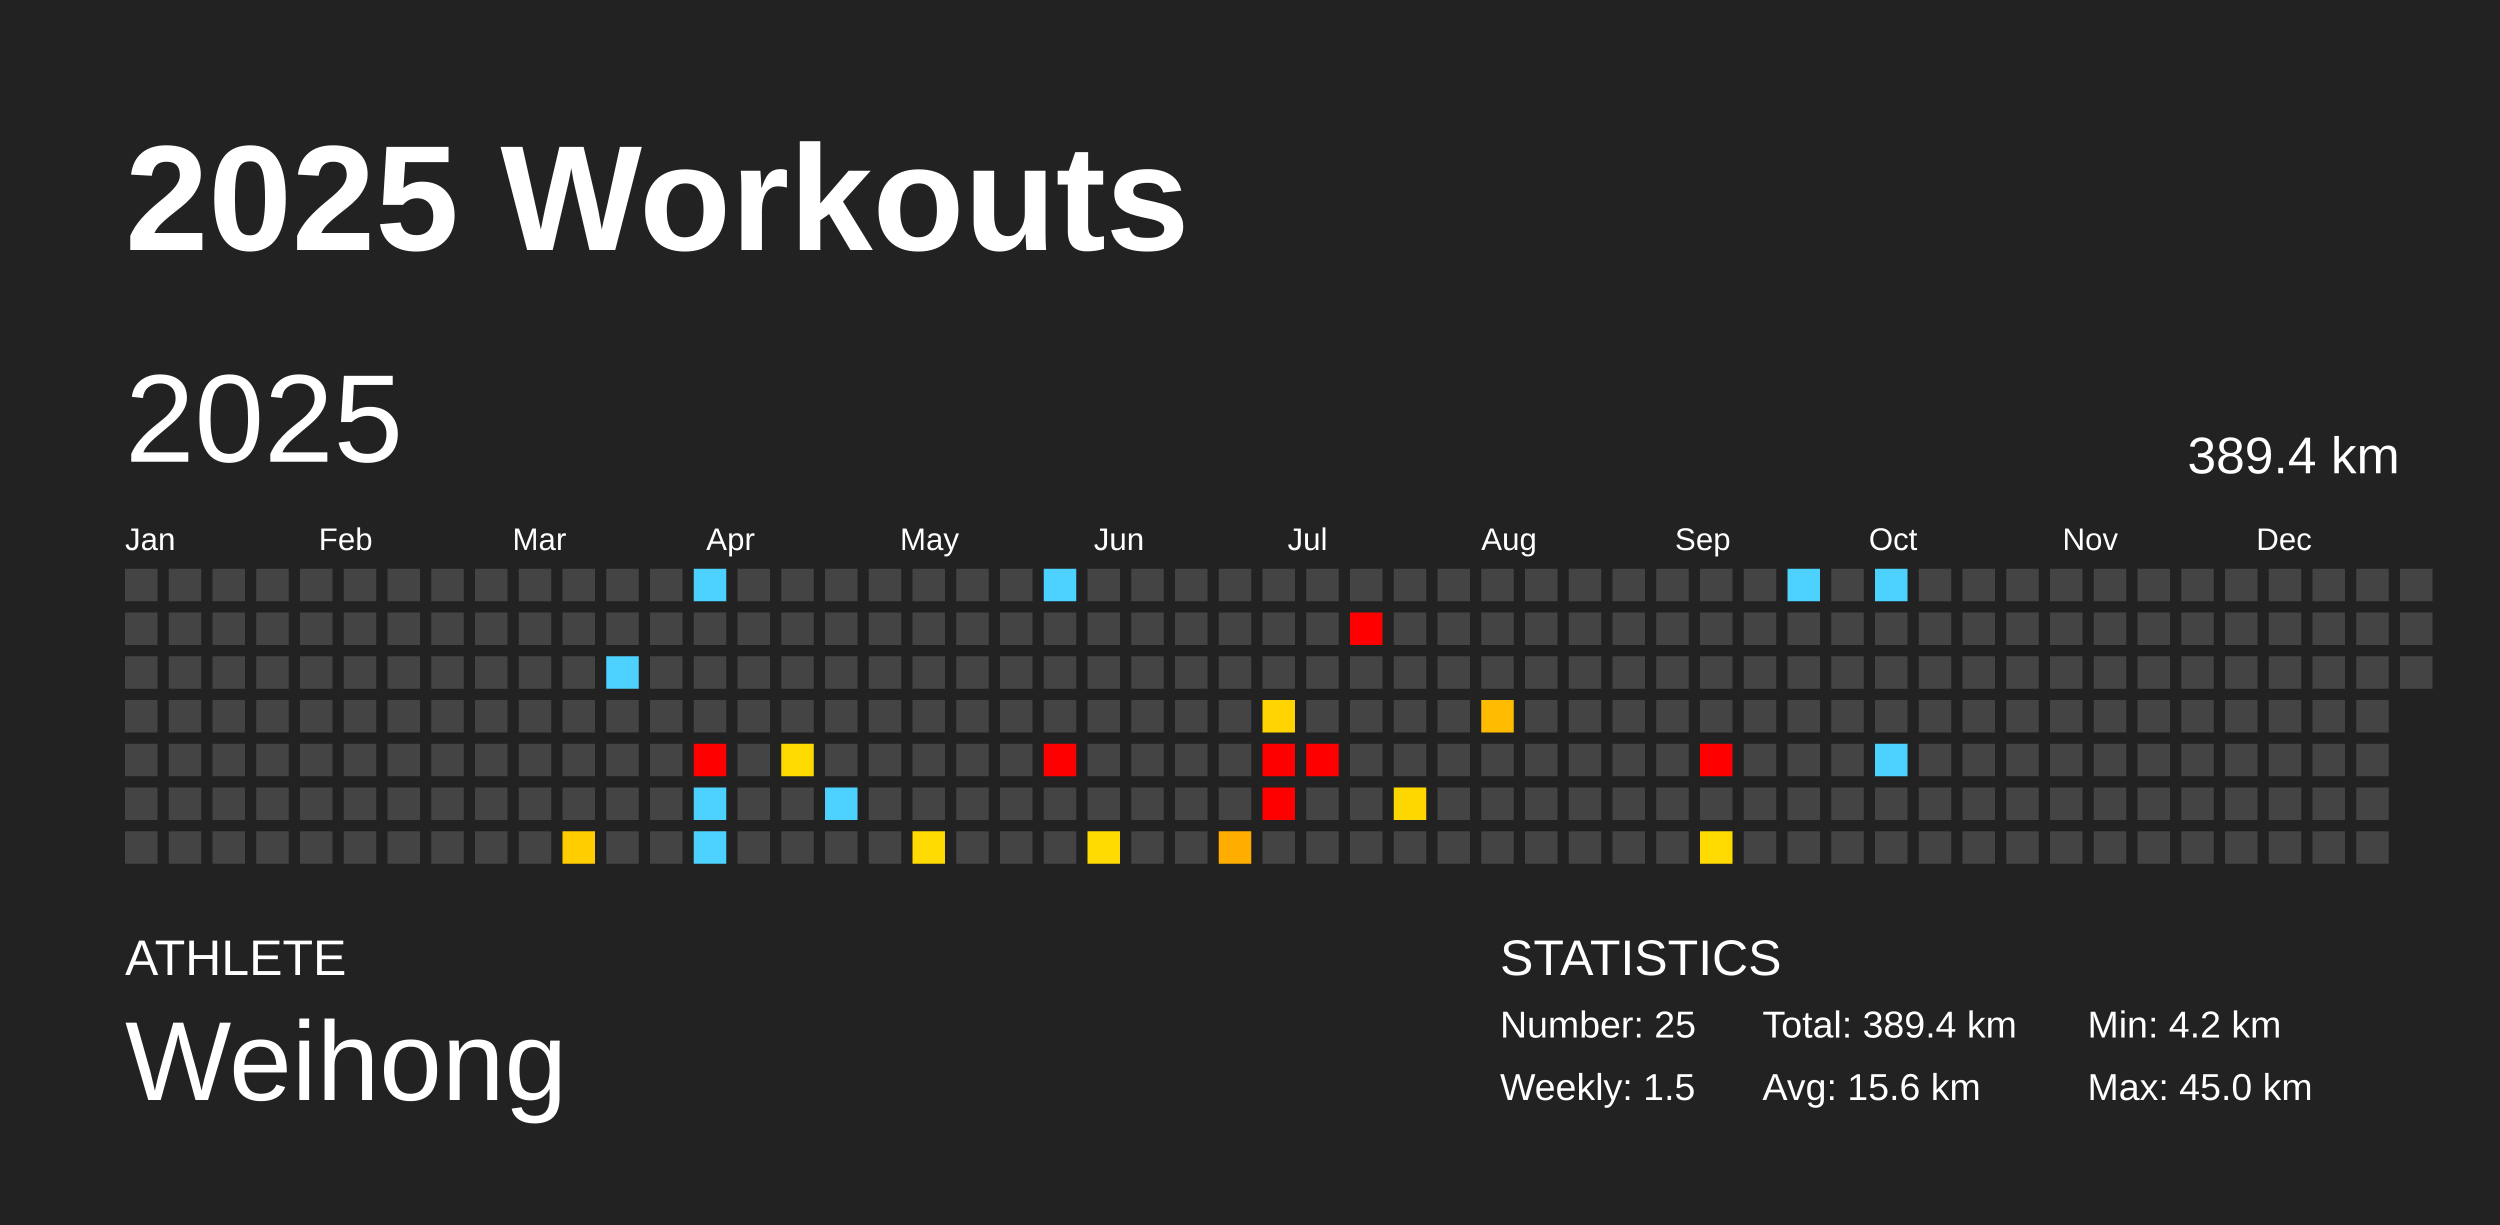
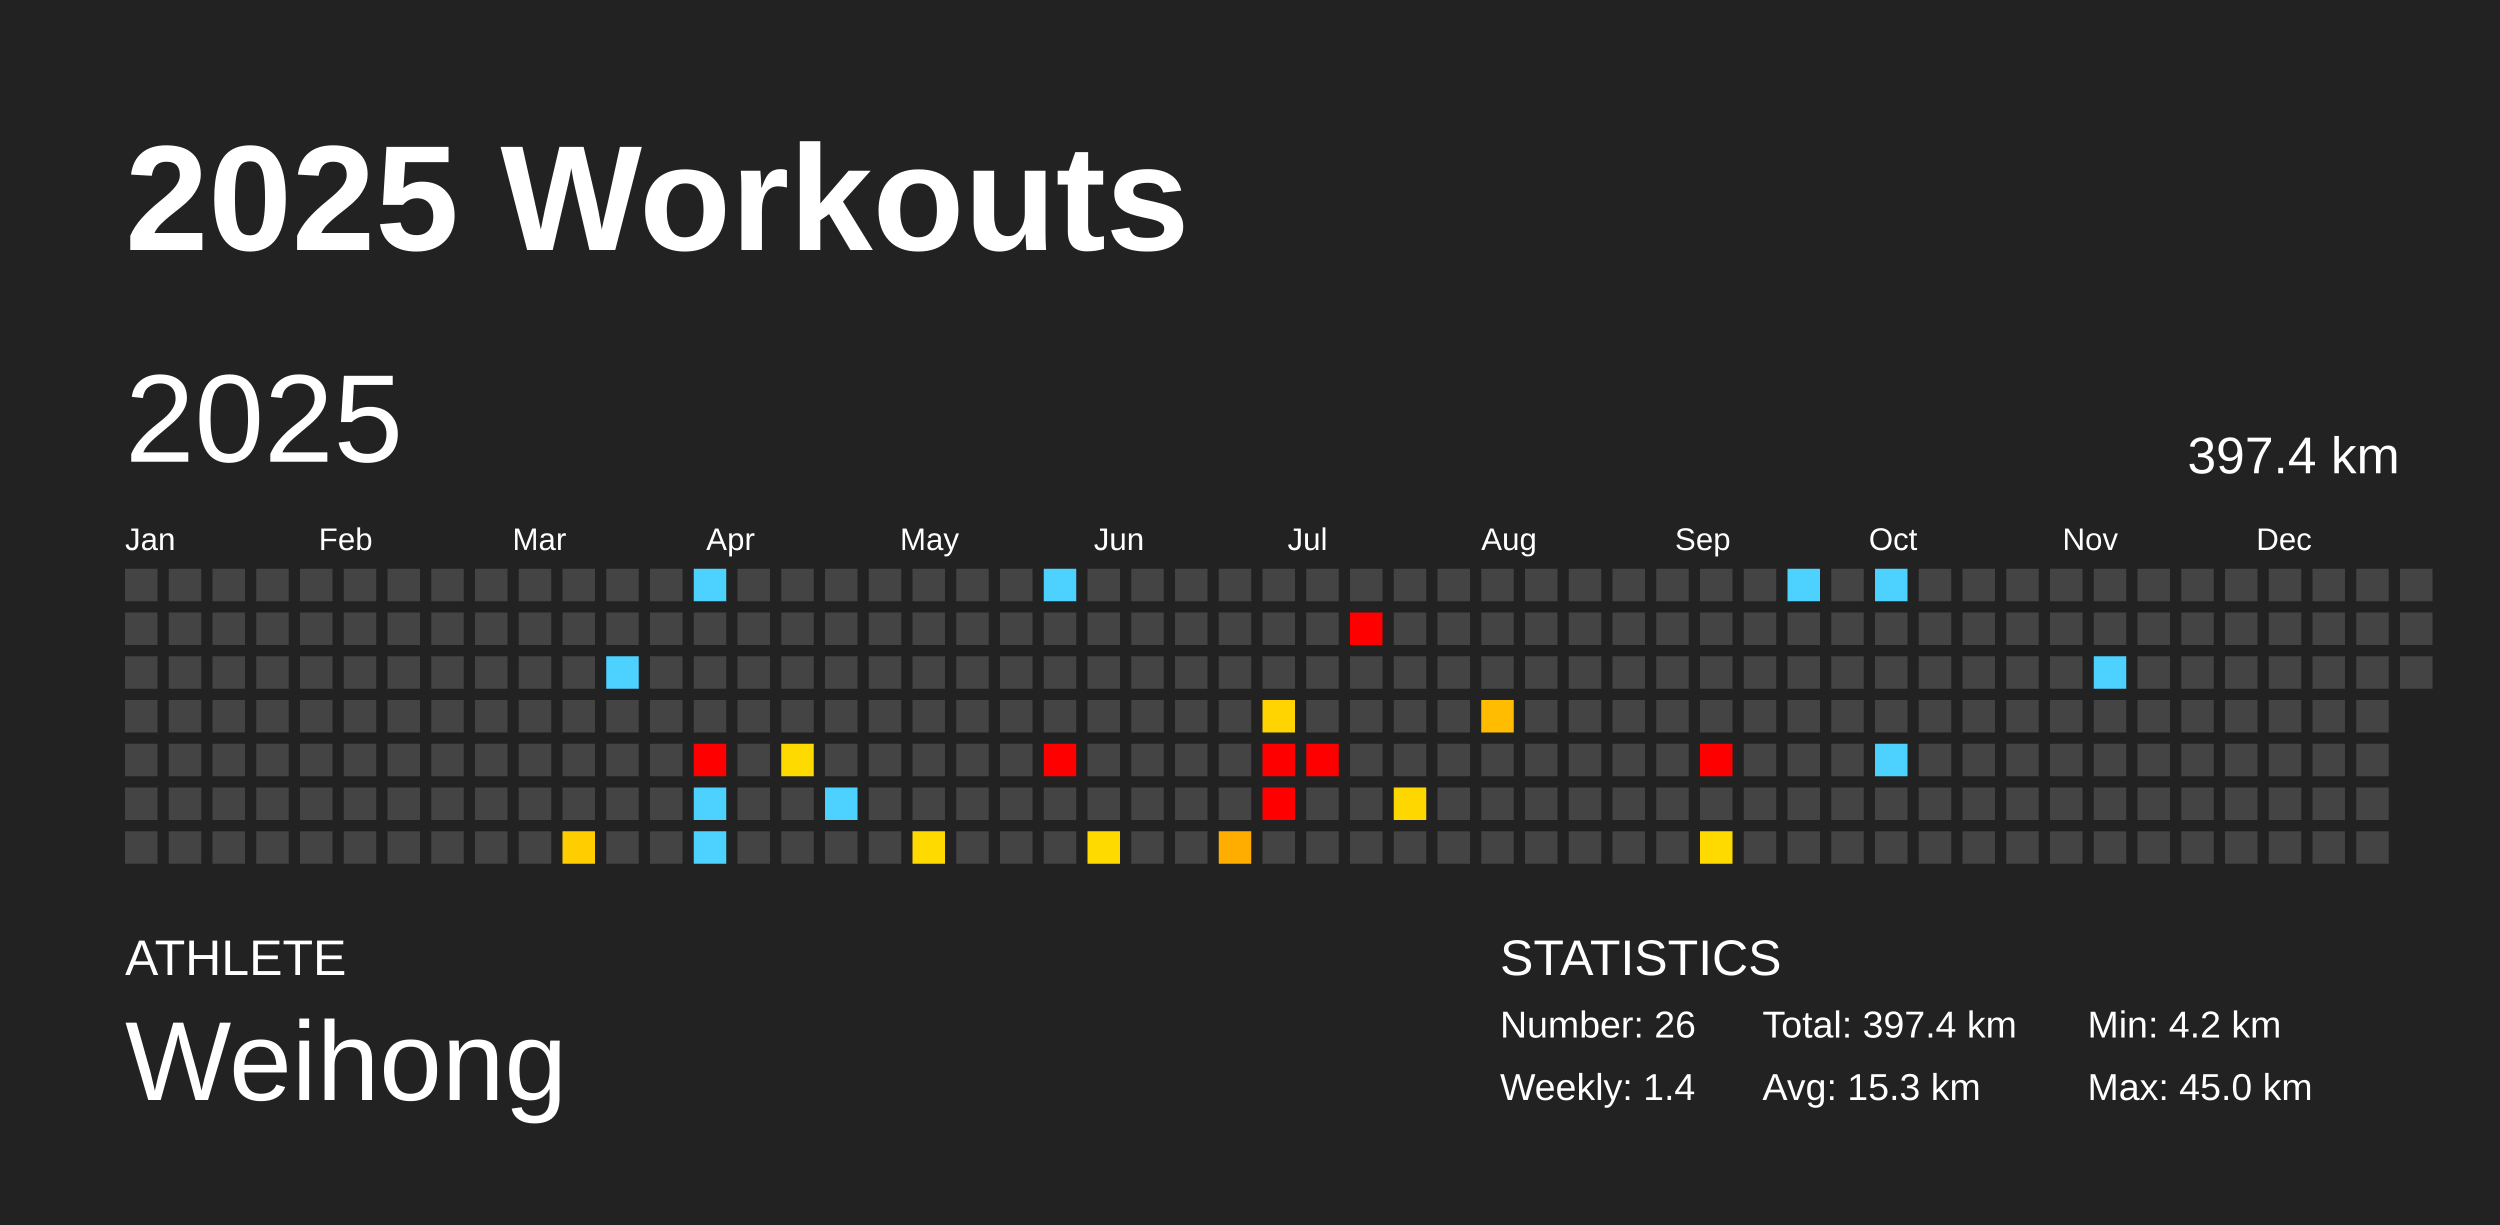
<svg xmlns="http://www.w3.org/2000/svg" baseProfile="full" height="98mm" version="1.1" viewBox="0,0,200,98" width="200mm">
  <defs />
  <rect fill="#222222" height="98" width="200" x="0" y="0" />
  <text fill="#FFFFFF" style="font-size:12px; font-family:Arial; font-weight:bold;" x="10" y="20">2025 Workouts</text>
  <text fill="#FFFFFF" style="font-size:4px; font-family:Arial" x="10" y="78">ATHLETE</text>
  <text fill="#FFFFFF" style="font-size:9px; font-family:Arial" x="10" y="88">Weihong</text>
  <text fill="#FFFFFF" style="font-size:4px; font-family:Arial" x="120" y="78">STATISTICS</text>
-   <text fill="#FFFFFF" style="font-size:3px; font-family:Arial" x="120" y="83">Number: 25</text>
-   <text fill="#FFFFFF" style="font-size:3px; font-family:Arial" x="120" y="88">Weekly: 1.5</text>
-   <text fill="#FFFFFF" style="font-size:3px; font-family:Arial" x="141" y="83">Total: 389.4 km</text>
-   <text fill="#FFFFFF" style="font-size:3px; font-family:Arial" x="141" y="88">Avg: 15.6 km</text>
+   <text fill="#FFFFFF" style="font-size:3px; font-family:Arial" x="120" y="83">Number: 26</text>
+   <text fill="#FFFFFF" style="font-size:3px; font-family:Arial" x="120" y="88">Weekly: 1.4</text>
+   <text fill="#FFFFFF" style="font-size:3px; font-family:Arial" x="141" y="83">Total: 397.4 km</text>
+   <text fill="#FFFFFF" style="font-size:3px; font-family:Arial" x="141" y="88">Avg: 15.3 km</text>
  <text fill="#FFFFFF" style="font-size:3px; font-family:Arial" x="167" y="83">Min: 4.2 km</text>
  <text fill="#FFFFFF" style="font-size:3px; font-family:Arial" x="167" y="88">Max: 45.0 km</text>
  <text dominant-baseline="hanging" fill="#FFFFFF" style="font-size:10.0px; font-family:Arial;" x="10" y="30">2025</text>
-   <text dominant-baseline="hanging" fill="#FFFFFF" style="font-size:4.125px; font-family:Arial;" x="175" y="35">389.4 km</text>
+   <text dominant-baseline="hanging" fill="#FFFFFF" style="font-size:4.125px; font-family:Arial;" x="175" y="35">397.4 km</text>
  <text fill="#FFFFFF" style="font-size:2.5px; font-family:Arial" x="10.0" y="44">Jan</text>
  <text fill="#FFFFFF" style="font-size:2.5px; font-family:Arial" x="25.5" y="44">Feb</text>
  <text fill="#FFFFFF" style="font-size:2.5px; font-family:Arial" x="41.0" y="44">Mar</text>
  <text fill="#FFFFFF" style="font-size:2.5px; font-family:Arial" x="56.5" y="44">Apr</text>
  <text fill="#FFFFFF" style="font-size:2.5px; font-family:Arial" x="72.0" y="44">May</text>
  <text fill="#FFFFFF" style="font-size:2.5px; font-family:Arial" x="87.5" y="44">Jun</text>
  <text fill="#FFFFFF" style="font-size:2.5px; font-family:Arial" x="103.0" y="44">Jul</text>
  <text fill="#FFFFFF" style="font-size:2.5px; font-family:Arial" x="118.5" y="44">Aug</text>
  <text fill="#FFFFFF" style="font-size:2.5px; font-family:Arial" x="134.0" y="44">Sep</text>
  <text fill="#FFFFFF" style="font-size:2.5px; font-family:Arial" x="149.5" y="44">Oct</text>
  <text fill="#FFFFFF" style="font-size:2.5px; font-family:Arial" x="165.0" y="44">Nov</text>
  <text fill="#FFFFFF" style="font-size:2.5px; font-family:Arial" x="180.5" y="44">Dec</text>
  <rect fill="#444444" height="2.6" width="2.6" x="10.0" y="45.5" />
  <rect fill="#444444" height="2.6" width="2.6" x="10.0" y="49.0" />
  <rect fill="#444444" height="2.6" width="2.6" x="10.0" y="52.5" />
  <rect fill="#444444" height="2.6" width="2.6" x="10.0" y="56.0" />
  <rect fill="#444444" height="2.6" width="2.6" x="10.0" y="59.5" />
  <rect fill="#444444" height="2.6" width="2.6" x="10.0" y="63.0" />
  <rect fill="#444444" height="2.6" width="2.6" x="10.0" y="66.5" />
  <rect fill="#444444" height="2.6" width="2.6" x="13.5" y="45.5" />
  <rect fill="#444444" height="2.6" width="2.6" x="13.5" y="49.0" />
  <rect fill="#444444" height="2.6" width="2.6" x="13.5" y="52.5" />
  <rect fill="#444444" height="2.6" width="2.6" x="13.5" y="56.0" />
  <rect fill="#444444" height="2.6" width="2.6" x="13.5" y="59.5" />
  <rect fill="#444444" height="2.6" width="2.6" x="13.5" y="63.0" />
  <rect fill="#444444" height="2.6" width="2.6" x="13.5" y="66.5" />
  <rect fill="#444444" height="2.6" width="2.6" x="17.0" y="45.5" />
  <rect fill="#444444" height="2.6" width="2.6" x="17.0" y="49.0" />
  <rect fill="#444444" height="2.6" width="2.6" x="17.0" y="52.5" />
  <rect fill="#444444" height="2.6" width="2.6" x="17.0" y="56.0" />
  <rect fill="#444444" height="2.6" width="2.6" x="17.0" y="59.5" />
  <rect fill="#444444" height="2.6" width="2.6" x="17.0" y="63.0" />
  <rect fill="#444444" height="2.6" width="2.6" x="17.0" y="66.5" />
  <rect fill="#444444" height="2.6" width="2.6" x="20.5" y="45.5" />
  <rect fill="#444444" height="2.6" width="2.6" x="20.5" y="49.0" />
  <rect fill="#444444" height="2.6" width="2.6" x="20.5" y="52.5" />
  <rect fill="#444444" height="2.6" width="2.6" x="20.5" y="56.0" />
  <rect fill="#444444" height="2.6" width="2.6" x="20.5" y="59.5" />
  <rect fill="#444444" height="2.6" width="2.6" x="20.5" y="63.0" />
  <rect fill="#444444" height="2.6" width="2.6" x="20.5" y="66.5" />
  <rect fill="#444444" height="2.6" width="2.6" x="24.0" y="45.5" />
  <rect fill="#444444" height="2.6" width="2.6" x="24.0" y="49.0" />
  <rect fill="#444444" height="2.6" width="2.6" x="24.0" y="52.5" />
  <rect fill="#444444" height="2.6" width="2.6" x="24.0" y="56.0" />
  <rect fill="#444444" height="2.6" width="2.6" x="24.0" y="59.5" />
  <rect fill="#444444" height="2.6" width="2.6" x="24.0" y="63.0" />
  <rect fill="#444444" height="2.6" width="2.6" x="24.0" y="66.5" />
  <rect fill="#444444" height="2.6" width="2.6" x="27.5" y="45.5" />
  <rect fill="#444444" height="2.6" width="2.6" x="27.5" y="49.0" />
  <rect fill="#444444" height="2.6" width="2.6" x="27.5" y="52.5" />
  <rect fill="#444444" height="2.6" width="2.6" x="27.5" y="56.0" />
  <rect fill="#444444" height="2.6" width="2.6" x="27.5" y="59.5" />
  <rect fill="#444444" height="2.6" width="2.6" x="27.5" y="63.0" />
  <rect fill="#444444" height="2.6" width="2.6" x="27.5" y="66.5" />
  <rect fill="#444444" height="2.6" width="2.6" x="31.0" y="45.5" />
  <rect fill="#444444" height="2.6" width="2.6" x="31.0" y="49.0" />
  <rect fill="#444444" height="2.6" width="2.6" x="31.0" y="52.5" />
  <rect fill="#444444" height="2.6" width="2.6" x="31.0" y="56.0" />
  <rect fill="#444444" height="2.6" width="2.6" x="31.0" y="59.5" />
  <rect fill="#444444" height="2.6" width="2.6" x="31.0" y="63.0" />
  <rect fill="#444444" height="2.6" width="2.6" x="31.0" y="66.5" />
  <rect fill="#444444" height="2.6" width="2.6" x="34.5" y="45.5" />
  <rect fill="#444444" height="2.6" width="2.6" x="34.5" y="49.0" />
  <rect fill="#444444" height="2.6" width="2.6" x="34.5" y="52.5" />
  <rect fill="#444444" height="2.6" width="2.6" x="34.5" y="56.0" />
  <rect fill="#444444" height="2.6" width="2.6" x="34.5" y="59.5" />
  <rect fill="#444444" height="2.6" width="2.6" x="34.5" y="63.0" />
  <rect fill="#444444" height="2.6" width="2.6" x="34.5" y="66.5" />
  <rect fill="#444444" height="2.6" width="2.6" x="38.0" y="45.5" />
  <rect fill="#444444" height="2.6" width="2.6" x="38.0" y="49.0" />
  <rect fill="#444444" height="2.6" width="2.6" x="38.0" y="52.5" />
  <rect fill="#444444" height="2.6" width="2.6" x="38.0" y="56.0" />
  <rect fill="#444444" height="2.6" width="2.6" x="38.0" y="59.5" />
  <rect fill="#444444" height="2.6" width="2.6" x="38.0" y="63.0" />
  <rect fill="#444444" height="2.6" width="2.6" x="38.0" y="66.5" />
  <rect fill="#444444" height="2.6" width="2.6" x="41.5" y="45.5" />
  <rect fill="#444444" height="2.6" width="2.6" x="41.5" y="49.0" />
  <rect fill="#444444" height="2.6" width="2.6" x="41.5" y="52.5" />
  <rect fill="#444444" height="2.6" width="2.6" x="41.5" y="56.0" />
  <rect fill="#444444" height="2.6" width="2.6" x="41.5" y="59.5" />
  <rect fill="#444444" height="2.6" width="2.6" x="41.5" y="63.0" />
  <rect fill="#444444" height="2.6" width="2.6" x="41.5" y="66.5" />
  <rect fill="#444444" height="2.6" width="2.6" x="45.0" y="45.5" />
  <rect fill="#444444" height="2.6" width="2.6" x="45.0" y="49.0" />
  <rect fill="#444444" height="2.6" width="2.6" x="45.0" y="52.5" />
  <rect fill="#444444" height="2.6" width="2.6" x="45.0" y="56.0" />
  <rect fill="#444444" height="2.6" width="2.6" x="45.0" y="59.5" />
  <rect fill="#444444" height="2.6" width="2.6" x="45.0" y="63.0" />
  <rect fill="#ffcd00" height="2.6" width="2.6" x="45.0" y="66.5" />
  <rect fill="#444444" height="2.6" width="2.6" x="48.5" y="45.5" />
  <rect fill="#444444" height="2.6" width="2.6" x="48.5" y="49.0" />
  <rect fill="#4dd2ff" height="2.6" width="2.6" x="48.5" y="52.5" />
  <rect fill="#444444" height="2.6" width="2.6" x="48.5" y="56.0" />
  <rect fill="#444444" height="2.6" width="2.6" x="48.5" y="59.5" />
  <rect fill="#444444" height="2.6" width="2.6" x="48.5" y="63.0" />
  <rect fill="#444444" height="2.6" width="2.6" x="48.5" y="66.5" />
  <rect fill="#444444" height="2.6" width="2.6" x="52.0" y="45.5" />
  <rect fill="#444444" height="2.6" width="2.6" x="52.0" y="49.0" />
  <rect fill="#444444" height="2.6" width="2.6" x="52.0" y="52.5" />
  <rect fill="#444444" height="2.6" width="2.6" x="52.0" y="56.0" />
  <rect fill="#444444" height="2.6" width="2.6" x="52.0" y="59.5" />
  <rect fill="#444444" height="2.6" width="2.6" x="52.0" y="63.0" />
  <rect fill="#444444" height="2.6" width="2.6" x="52.0" y="66.5" />
  <rect fill="#4dd2ff" height="2.6" width="2.6" x="55.5" y="45.5" />
  <rect fill="#444444" height="2.6" width="2.6" x="55.5" y="49.0" />
  <rect fill="#444444" height="2.6" width="2.6" x="55.5" y="52.5" />
  <rect fill="#444444" height="2.6" width="2.6" x="55.5" y="56.0" />
  <rect fill="red" height="2.6" width="2.6" x="55.5" y="59.5" />
  <rect fill="#4dd2ff" height="2.6" width="2.6" x="55.5" y="63.0" />
  <rect fill="#4dd2ff" height="2.6" width="2.6" x="55.5" y="66.5" />
  <rect fill="#444444" height="2.6" width="2.6" x="59.0" y="45.5" />
  <rect fill="#444444" height="2.6" width="2.6" x="59.0" y="49.0" />
  <rect fill="#444444" height="2.6" width="2.6" x="59.0" y="52.5" />
  <rect fill="#444444" height="2.6" width="2.6" x="59.0" y="56.0" />
  <rect fill="#444444" height="2.6" width="2.6" x="59.0" y="59.5" />
  <rect fill="#444444" height="2.6" width="2.6" x="59.0" y="63.0" />
  <rect fill="#444444" height="2.6" width="2.6" x="59.0" y="66.5" />
  <rect fill="#444444" height="2.6" width="2.6" x="62.5" y="45.5" />
  <rect fill="#444444" height="2.6" width="2.6" x="62.5" y="49.0" />
  <rect fill="#444444" height="2.6" width="2.6" x="62.5" y="52.5" />
  <rect fill="#444444" height="2.6" width="2.6" x="62.5" y="56.0" />
  <rect fill="#ffda00" height="2.6" width="2.6" x="62.5" y="59.5" />
  <rect fill="#444444" height="2.6" width="2.6" x="62.5" y="63.0" />
  <rect fill="#444444" height="2.6" width="2.6" x="62.5" y="66.5" />
  <rect fill="#444444" height="2.6" width="2.6" x="66.0" y="45.5" />
  <rect fill="#444444" height="2.6" width="2.6" x="66.0" y="49.0" />
  <rect fill="#444444" height="2.6" width="2.6" x="66.0" y="52.5" />
  <rect fill="#444444" height="2.6" width="2.6" x="66.0" y="56.0" />
  <rect fill="#444444" height="2.6" width="2.6" x="66.0" y="59.5" />
  <rect fill="#4dd2ff" height="2.6" width="2.6" x="66.0" y="63.0" />
  <rect fill="#444444" height="2.6" width="2.6" x="66.0" y="66.5" />
  <rect fill="#444444" height="2.6" width="2.6" x="69.5" y="45.5" />
  <rect fill="#444444" height="2.6" width="2.6" x="69.5" y="49.0" />
  <rect fill="#444444" height="2.6" width="2.6" x="69.5" y="52.5" />
  <rect fill="#444444" height="2.6" width="2.6" x="69.5" y="56.0" />
  <rect fill="#444444" height="2.6" width="2.6" x="69.5" y="59.5" />
  <rect fill="#444444" height="2.6" width="2.6" x="69.5" y="63.0" />
  <rect fill="#444444" height="2.6" width="2.6" x="69.5" y="66.5" />
  <rect fill="#444444" height="2.6" width="2.6" x="73.0" y="45.5" />
  <rect fill="#444444" height="2.6" width="2.6" x="73.0" y="49.0" />
  <rect fill="#444444" height="2.6" width="2.6" x="73.0" y="52.5" />
  <rect fill="#444444" height="2.6" width="2.6" x="73.0" y="56.0" />
  <rect fill="#444444" height="2.6" width="2.6" x="73.0" y="59.5" />
  <rect fill="#444444" height="2.6" width="2.6" x="73.0" y="63.0" />
  <rect fill="#ffda00" height="2.6" width="2.6" x="73.0" y="66.5" />
  <rect fill="#444444" height="2.6" width="2.6" x="76.5" y="45.5" />
  <rect fill="#444444" height="2.6" width="2.6" x="76.5" y="49.0" />
  <rect fill="#444444" height="2.6" width="2.6" x="76.5" y="52.5" />
  <rect fill="#444444" height="2.6" width="2.6" x="76.5" y="56.0" />
  <rect fill="#444444" height="2.6" width="2.6" x="76.5" y="59.5" />
  <rect fill="#444444" height="2.6" width="2.6" x="76.5" y="63.0" />
  <rect fill="#444444" height="2.6" width="2.6" x="76.5" y="66.5" />
  <rect fill="#444444" height="2.6" width="2.6" x="80.0" y="45.5" />
  <rect fill="#444444" height="2.6" width="2.6" x="80.0" y="49.0" />
  <rect fill="#444444" height="2.6" width="2.6" x="80.0" y="52.5" />
  <rect fill="#444444" height="2.6" width="2.6" x="80.0" y="56.0" />
  <rect fill="#444444" height="2.6" width="2.6" x="80.0" y="59.5" />
  <rect fill="#444444" height="2.6" width="2.6" x="80.0" y="63.0" />
  <rect fill="#444444" height="2.6" width="2.6" x="80.0" y="66.5" />
  <rect fill="#4dd2ff" height="2.6" width="2.6" x="83.5" y="45.5" />
  <rect fill="#444444" height="2.6" width="2.6" x="83.5" y="49.0" />
  <rect fill="#444444" height="2.6" width="2.6" x="83.5" y="52.5" />
  <rect fill="#444444" height="2.6" width="2.6" x="83.5" y="56.0" />
  <rect fill="red" height="2.6" width="2.6" x="83.5" y="59.5" />
  <rect fill="#444444" height="2.6" width="2.6" x="83.5" y="63.0" />
  <rect fill="#444444" height="2.6" width="2.6" x="83.5" y="66.5" />
  <rect fill="#444444" height="2.6" width="2.6" x="87.0" y="45.5" />
  <rect fill="#444444" height="2.6" width="2.6" x="87.0" y="49.0" />
  <rect fill="#444444" height="2.6" width="2.6" x="87.0" y="52.5" />
  <rect fill="#444444" height="2.6" width="2.6" x="87.0" y="56.0" />
  <rect fill="#444444" height="2.6" width="2.6" x="87.0" y="59.5" />
  <rect fill="#444444" height="2.6" width="2.6" x="87.0" y="63.0" />
  <rect fill="#ffda00" height="2.6" width="2.6" x="87.0" y="66.5" />
  <rect fill="#444444" height="2.6" width="2.6" x="90.5" y="45.5" />
  <rect fill="#444444" height="2.6" width="2.6" x="90.5" y="49.0" />
  <rect fill="#444444" height="2.6" width="2.6" x="90.5" y="52.5" />
  <rect fill="#444444" height="2.6" width="2.6" x="90.5" y="56.0" />
  <rect fill="#444444" height="2.6" width="2.6" x="90.5" y="59.5" />
  <rect fill="#444444" height="2.6" width="2.6" x="90.5" y="63.0" />
  <rect fill="#444444" height="2.6" width="2.6" x="90.5" y="66.5" />
  <rect fill="#444444" height="2.6" width="2.6" x="94.0" y="45.5" />
  <rect fill="#444444" height="2.6" width="2.6" x="94.0" y="49.0" />
  <rect fill="#444444" height="2.6" width="2.6" x="94.0" y="52.5" />
  <rect fill="#444444" height="2.6" width="2.6" x="94.0" y="56.0" />
  <rect fill="#444444" height="2.6" width="2.6" x="94.0" y="59.5" />
  <rect fill="#444444" height="2.6" width="2.6" x="94.0" y="63.0" />
  <rect fill="#444444" height="2.6" width="2.6" x="94.0" y="66.5" />
  <rect fill="#444444" height="2.6" width="2.6" x="97.5" y="45.5" />
  <rect fill="#444444" height="2.6" width="2.6" x="97.5" y="49.0" />
  <rect fill="#444444" height="2.6" width="2.6" x="97.5" y="52.5" />
  <rect fill="#444444" height="2.6" width="2.6" x="97.5" y="56.0" />
  <rect fill="#444444" height="2.6" width="2.6" x="97.5" y="59.5" />
  <rect fill="#444444" height="2.6" width="2.6" x="97.5" y="63.0" />
  <rect fill="#ffae00" height="2.6" width="2.6" x="97.5" y="66.5" />
  <rect fill="#444444" height="2.6" width="2.6" x="101.0" y="45.5" />
  <rect fill="#444444" height="2.6" width="2.6" x="101.0" y="49.0" />
  <rect fill="#444444" height="2.6" width="2.6" x="101.0" y="52.5" />
  <rect fill="#ffd400" height="2.6" width="2.6" x="101.0" y="56.0" />
  <rect fill="red" height="2.6" width="2.6" x="101.0" y="59.5" />
  <rect fill="red" height="2.6" width="2.6" x="101.0" y="63.0" />
  <rect fill="#444444" height="2.6" width="2.6" x="101.0" y="66.5" />
  <rect fill="#444444" height="2.6" width="2.6" x="104.5" y="45.5" />
  <rect fill="#444444" height="2.6" width="2.6" x="104.5" y="49.0" />
  <rect fill="#444444" height="2.6" width="2.6" x="104.5" y="52.5" />
  <rect fill="#444444" height="2.6" width="2.6" x="104.5" y="56.0" />
  <rect fill="red" height="2.6" width="2.6" x="104.5" y="59.5" />
  <rect fill="#444444" height="2.6" width="2.6" x="104.5" y="63.0" />
  <rect fill="#444444" height="2.6" width="2.6" x="104.5" y="66.5" />
  <rect fill="#444444" height="2.6" width="2.6" x="108.0" y="45.5" />
  <rect fill="red" height="2.6" width="2.6" x="108.0" y="49.0" />
  <rect fill="#444444" height="2.6" width="2.6" x="108.0" y="52.5" />
  <rect fill="#444444" height="2.6" width="2.6" x="108.0" y="56.0" />
  <rect fill="#444444" height="2.6" width="2.6" x="108.0" y="59.5" />
  <rect fill="#444444" height="2.6" width="2.6" x="108.0" y="63.0" />
  <rect fill="#444444" height="2.6" width="2.6" x="108.0" y="66.5" />
  <rect fill="#444444" height="2.6" width="2.6" x="111.5" y="45.5" />
  <rect fill="#444444" height="2.6" width="2.6" x="111.5" y="49.0" />
  <rect fill="#444444" height="2.6" width="2.6" x="111.5" y="52.5" />
  <rect fill="#444444" height="2.6" width="2.6" x="111.5" y="56.0" />
  <rect fill="#444444" height="2.6" width="2.6" x="111.5" y="59.5" />
  <rect fill="#ffd700" height="2.6" width="2.6" x="111.5" y="63.0" />
  <rect fill="#444444" height="2.6" width="2.6" x="111.5" y="66.5" />
  <rect fill="#444444" height="2.6" width="2.6" x="115.0" y="45.5" />
  <rect fill="#444444" height="2.6" width="2.6" x="115.0" y="49.0" />
  <rect fill="#444444" height="2.6" width="2.6" x="115.0" y="52.5" />
  <rect fill="#444444" height="2.6" width="2.6" x="115.0" y="56.0" />
  <rect fill="#444444" height="2.6" width="2.6" x="115.0" y="59.5" />
  <rect fill="#444444" height="2.6" width="2.6" x="115.0" y="63.0" />
  <rect fill="#444444" height="2.6" width="2.6" x="115.0" y="66.5" />
  <rect fill="#444444" height="2.6" width="2.6" x="118.5" y="45.5" />
  <rect fill="#444444" height="2.6" width="2.6" x="118.5" y="49.0" />
  <rect fill="#444444" height="2.6" width="2.6" x="118.5" y="52.5" />
  <rect fill="#ffbc00" height="2.6" width="2.6" x="118.5" y="56.0" />
  <rect fill="#444444" height="2.6" width="2.6" x="118.5" y="59.5" />
  <rect fill="#444444" height="2.6" width="2.6" x="118.5" y="63.0" />
  <rect fill="#444444" height="2.6" width="2.6" x="118.5" y="66.5" />
  <rect fill="#444444" height="2.6" width="2.6" x="122.0" y="45.5" />
  <rect fill="#444444" height="2.6" width="2.6" x="122.0" y="49.0" />
  <rect fill="#444444" height="2.6" width="2.6" x="122.0" y="52.5" />
  <rect fill="#444444" height="2.6" width="2.6" x="122.0" y="56.0" />
  <rect fill="#444444" height="2.6" width="2.6" x="122.0" y="59.5" />
  <rect fill="#444444" height="2.6" width="2.6" x="122.0" y="63.0" />
  <rect fill="#444444" height="2.6" width="2.6" x="122.0" y="66.5" />
  <rect fill="#444444" height="2.6" width="2.6" x="125.5" y="45.5" />
  <rect fill="#444444" height="2.6" width="2.6" x="125.5" y="49.0" />
  <rect fill="#444444" height="2.6" width="2.6" x="125.5" y="52.5" />
  <rect fill="#444444" height="2.6" width="2.6" x="125.5" y="56.0" />
  <rect fill="#444444" height="2.6" width="2.6" x="125.5" y="59.5" />
  <rect fill="#444444" height="2.6" width="2.6" x="125.5" y="63.0" />
  <rect fill="#444444" height="2.6" width="2.6" x="125.5" y="66.5" />
  <rect fill="#444444" height="2.6" width="2.6" x="129.0" y="45.5" />
  <rect fill="#444444" height="2.6" width="2.6" x="129.0" y="49.0" />
  <rect fill="#444444" height="2.6" width="2.6" x="129.0" y="52.5" />
  <rect fill="#444444" height="2.6" width="2.6" x="129.0" y="56.0" />
  <rect fill="#444444" height="2.6" width="2.6" x="129.0" y="59.5" />
  <rect fill="#444444" height="2.6" width="2.6" x="129.0" y="63.0" />
  <rect fill="#444444" height="2.6" width="2.6" x="129.0" y="66.5" />
  <rect fill="#444444" height="2.6" width="2.6" x="132.5" y="45.5" />
  <rect fill="#444444" height="2.6" width="2.6" x="132.5" y="49.0" />
  <rect fill="#444444" height="2.6" width="2.6" x="132.5" y="52.5" />
  <rect fill="#444444" height="2.6" width="2.6" x="132.5" y="56.0" />
  <rect fill="#444444" height="2.6" width="2.6" x="132.5" y="59.5" />
  <rect fill="#444444" height="2.6" width="2.6" x="132.5" y="63.0" />
  <rect fill="#444444" height="2.6" width="2.6" x="132.5" y="66.5" />
  <rect fill="#444444" height="2.6" width="2.6" x="136.0" y="45.5" />
  <rect fill="#444444" height="2.6" width="2.6" x="136.0" y="49.0" />
  <rect fill="#444444" height="2.6" width="2.6" x="136.0" y="52.5" />
  <rect fill="#444444" height="2.6" width="2.6" x="136.0" y="56.0" />
  <rect fill="red" height="2.6" width="2.6" x="136.0" y="59.5" />
  <rect fill="#444444" height="2.6" width="2.6" x="136.0" y="63.0" />
  <rect fill="#ffda00" height="2.6" width="2.6" x="136.0" y="66.5" />
  <rect fill="#444444" height="2.6" width="2.6" x="139.5" y="45.5" />
  <rect fill="#444444" height="2.6" width="2.6" x="139.5" y="49.0" />
  <rect fill="#444444" height="2.6" width="2.6" x="139.5" y="52.5" />
  <rect fill="#444444" height="2.6" width="2.6" x="139.5" y="56.0" />
  <rect fill="#444444" height="2.6" width="2.6" x="139.5" y="59.5" />
  <rect fill="#444444" height="2.6" width="2.6" x="139.5" y="63.0" />
  <rect fill="#444444" height="2.6" width="2.6" x="139.5" y="66.5" />
  <rect fill="#4dd2ff" height="2.6" width="2.6" x="143.0" y="45.5" />
  <rect fill="#444444" height="2.6" width="2.6" x="143.0" y="49.0" />
  <rect fill="#444444" height="2.6" width="2.6" x="143.0" y="52.5" />
  <rect fill="#444444" height="2.6" width="2.6" x="143.0" y="56.0" />
  <rect fill="#444444" height="2.6" width="2.6" x="143.0" y="59.5" />
  <rect fill="#444444" height="2.6" width="2.6" x="143.0" y="63.0" />
  <rect fill="#444444" height="2.6" width="2.6" x="143.0" y="66.5" />
  <rect fill="#444444" height="2.6" width="2.6" x="146.5" y="45.5" />
  <rect fill="#444444" height="2.6" width="2.6" x="146.5" y="49.0" />
  <rect fill="#444444" height="2.6" width="2.6" x="146.5" y="52.5" />
  <rect fill="#444444" height="2.6" width="2.6" x="146.5" y="56.0" />
  <rect fill="#444444" height="2.6" width="2.6" x="146.5" y="59.5" />
  <rect fill="#444444" height="2.6" width="2.6" x="146.5" y="63.0" />
  <rect fill="#444444" height="2.6" width="2.6" x="146.5" y="66.5" />
  <rect fill="#4dd2ff" height="2.6" width="2.6" x="150.0" y="45.5" />
  <rect fill="#444444" height="2.6" width="2.6" x="150.0" y="49.0" />
  <rect fill="#444444" height="2.6" width="2.6" x="150.0" y="52.5" />
  <rect fill="#444444" height="2.6" width="2.6" x="150.0" y="56.0" />
  <rect fill="#4dd2ff" height="2.6" width="2.6" x="150.0" y="59.5" />
  <rect fill="#444444" height="2.6" width="2.6" x="150.0" y="63.0" />
  <rect fill="#444444" height="2.6" width="2.6" x="150.0" y="66.5" />
  <rect fill="#444444" height="2.6" width="2.6" x="153.5" y="45.5" />
  <rect fill="#444444" height="2.6" width="2.6" x="153.5" y="49.0" />
  <rect fill="#444444" height="2.6" width="2.6" x="153.5" y="52.5" />
  <rect fill="#444444" height="2.6" width="2.6" x="153.5" y="56.0" />
  <rect fill="#444444" height="2.6" width="2.6" x="153.5" y="59.5" />
  <rect fill="#444444" height="2.6" width="2.6" x="153.5" y="63.0" />
  <rect fill="#444444" height="2.6" width="2.6" x="153.5" y="66.5" />
  <rect fill="#444444" height="2.6" width="2.6" x="157.0" y="45.5" />
  <rect fill="#444444" height="2.6" width="2.6" x="157.0" y="49.0" />
  <rect fill="#444444" height="2.6" width="2.6" x="157.0" y="52.5" />
  <rect fill="#444444" height="2.6" width="2.6" x="157.0" y="56.0" />
  <rect fill="#444444" height="2.6" width="2.6" x="157.0" y="59.5" />
  <rect fill="#444444" height="2.6" width="2.6" x="157.0" y="63.0" />
  <rect fill="#444444" height="2.6" width="2.6" x="157.0" y="66.5" />
  <rect fill="#444444" height="2.6" width="2.6" x="160.5" y="45.5" />
  <rect fill="#444444" height="2.6" width="2.6" x="160.5" y="49.0" />
  <rect fill="#444444" height="2.6" width="2.6" x="160.5" y="52.5" />
  <rect fill="#444444" height="2.6" width="2.6" x="160.5" y="56.0" />
  <rect fill="#444444" height="2.6" width="2.6" x="160.5" y="59.5" />
  <rect fill="#444444" height="2.6" width="2.6" x="160.5" y="63.0" />
  <rect fill="#444444" height="2.6" width="2.6" x="160.5" y="66.5" />
  <rect fill="#444444" height="2.6" width="2.6" x="164.0" y="45.5" />
  <rect fill="#444444" height="2.6" width="2.6" x="164.0" y="49.0" />
  <rect fill="#444444" height="2.6" width="2.6" x="164.0" y="52.5" />
  <rect fill="#444444" height="2.6" width="2.6" x="164.0" y="56.0" />
  <rect fill="#444444" height="2.6" width="2.6" x="164.0" y="59.5" />
  <rect fill="#444444" height="2.6" width="2.6" x="164.0" y="63.0" />
  <rect fill="#444444" height="2.6" width="2.6" x="164.0" y="66.5" />
  <rect fill="#444444" height="2.6" width="2.6" x="167.5" y="45.5" />
  <rect fill="#444444" height="2.6" width="2.6" x="167.5" y="49.0" />
-   <rect fill="#444444" height="2.6" width="2.6" x="167.5" y="52.5" />
+   <rect fill="#4dd2ff" height="2.6" width="2.6" x="167.5" y="52.5" />
  <rect fill="#444444" height="2.6" width="2.6" x="167.5" y="56.0" />
  <rect fill="#444444" height="2.6" width="2.6" x="167.5" y="59.5" />
  <rect fill="#444444" height="2.6" width="2.6" x="167.5" y="63.0" />
  <rect fill="#444444" height="2.6" width="2.6" x="167.5" y="66.5" />
  <rect fill="#444444" height="2.6" width="2.6" x="171.0" y="45.5" />
  <rect fill="#444444" height="2.6" width="2.6" x="171.0" y="49.0" />
  <rect fill="#444444" height="2.6" width="2.6" x="171.0" y="52.5" />
  <rect fill="#444444" height="2.6" width="2.6" x="171.0" y="56.0" />
  <rect fill="#444444" height="2.6" width="2.6" x="171.0" y="59.5" />
  <rect fill="#444444" height="2.6" width="2.6" x="171.0" y="63.0" />
  <rect fill="#444444" height="2.6" width="2.6" x="171.0" y="66.5" />
  <rect fill="#444444" height="2.6" width="2.6" x="174.5" y="45.5" />
  <rect fill="#444444" height="2.6" width="2.6" x="174.5" y="49.0" />
  <rect fill="#444444" height="2.6" width="2.6" x="174.5" y="52.5" />
  <rect fill="#444444" height="2.6" width="2.6" x="174.5" y="56.0" />
  <rect fill="#444444" height="2.6" width="2.6" x="174.5" y="59.5" />
  <rect fill="#444444" height="2.6" width="2.6" x="174.5" y="63.0" />
  <rect fill="#444444" height="2.6" width="2.6" x="174.5" y="66.5" />
  <rect fill="#444444" height="2.6" width="2.6" x="178.0" y="45.5" />
  <rect fill="#444444" height="2.6" width="2.6" x="178.0" y="49.0" />
  <rect fill="#444444" height="2.6" width="2.6" x="178.0" y="52.5" />
  <rect fill="#444444" height="2.6" width="2.6" x="178.0" y="56.0" />
  <rect fill="#444444" height="2.6" width="2.6" x="178.0" y="59.5" />
  <rect fill="#444444" height="2.6" width="2.6" x="178.0" y="63.0" />
  <rect fill="#444444" height="2.6" width="2.6" x="178.0" y="66.5" />
  <rect fill="#444444" height="2.6" width="2.6" x="181.5" y="45.5" />
  <rect fill="#444444" height="2.6" width="2.6" x="181.5" y="49.0" />
  <rect fill="#444444" height="2.6" width="2.6" x="181.5" y="52.5" />
  <rect fill="#444444" height="2.6" width="2.6" x="181.5" y="56.0" />
  <rect fill="#444444" height="2.6" width="2.6" x="181.5" y="59.5" />
  <rect fill="#444444" height="2.6" width="2.6" x="181.5" y="63.0" />
  <rect fill="#444444" height="2.6" width="2.6" x="181.5" y="66.5" />
  <rect fill="#444444" height="2.6" width="2.6" x="185.0" y="45.5" />
  <rect fill="#444444" height="2.6" width="2.6" x="185.0" y="49.0" />
  <rect fill="#444444" height="2.6" width="2.6" x="185.0" y="52.5" />
  <rect fill="#444444" height="2.6" width="2.6" x="185.0" y="56.0" />
  <rect fill="#444444" height="2.6" width="2.6" x="185.0" y="59.5" />
  <rect fill="#444444" height="2.6" width="2.6" x="185.0" y="63.0" />
  <rect fill="#444444" height="2.6" width="2.6" x="185.0" y="66.5" />
  <rect fill="#444444" height="2.6" width="2.6" x="188.5" y="45.5" />
  <rect fill="#444444" height="2.6" width="2.6" x="188.5" y="49.0" />
  <rect fill="#444444" height="2.6" width="2.6" x="188.5" y="52.5" />
  <rect fill="#444444" height="2.6" width="2.6" x="188.5" y="56.0" />
  <rect fill="#444444" height="2.6" width="2.6" x="188.5" y="59.5" />
  <rect fill="#444444" height="2.6" width="2.6" x="188.5" y="63.0" />
  <rect fill="#444444" height="2.6" width="2.6" x="188.5" y="66.5" />
  <rect fill="#444444" height="2.6" width="2.6" x="192.0" y="45.5" />
  <rect fill="#444444" height="2.6" width="2.6" x="192.0" y="49.0" />
  <rect fill="#444444" height="2.6" width="2.6" x="192.0" y="52.5" />
</svg>
